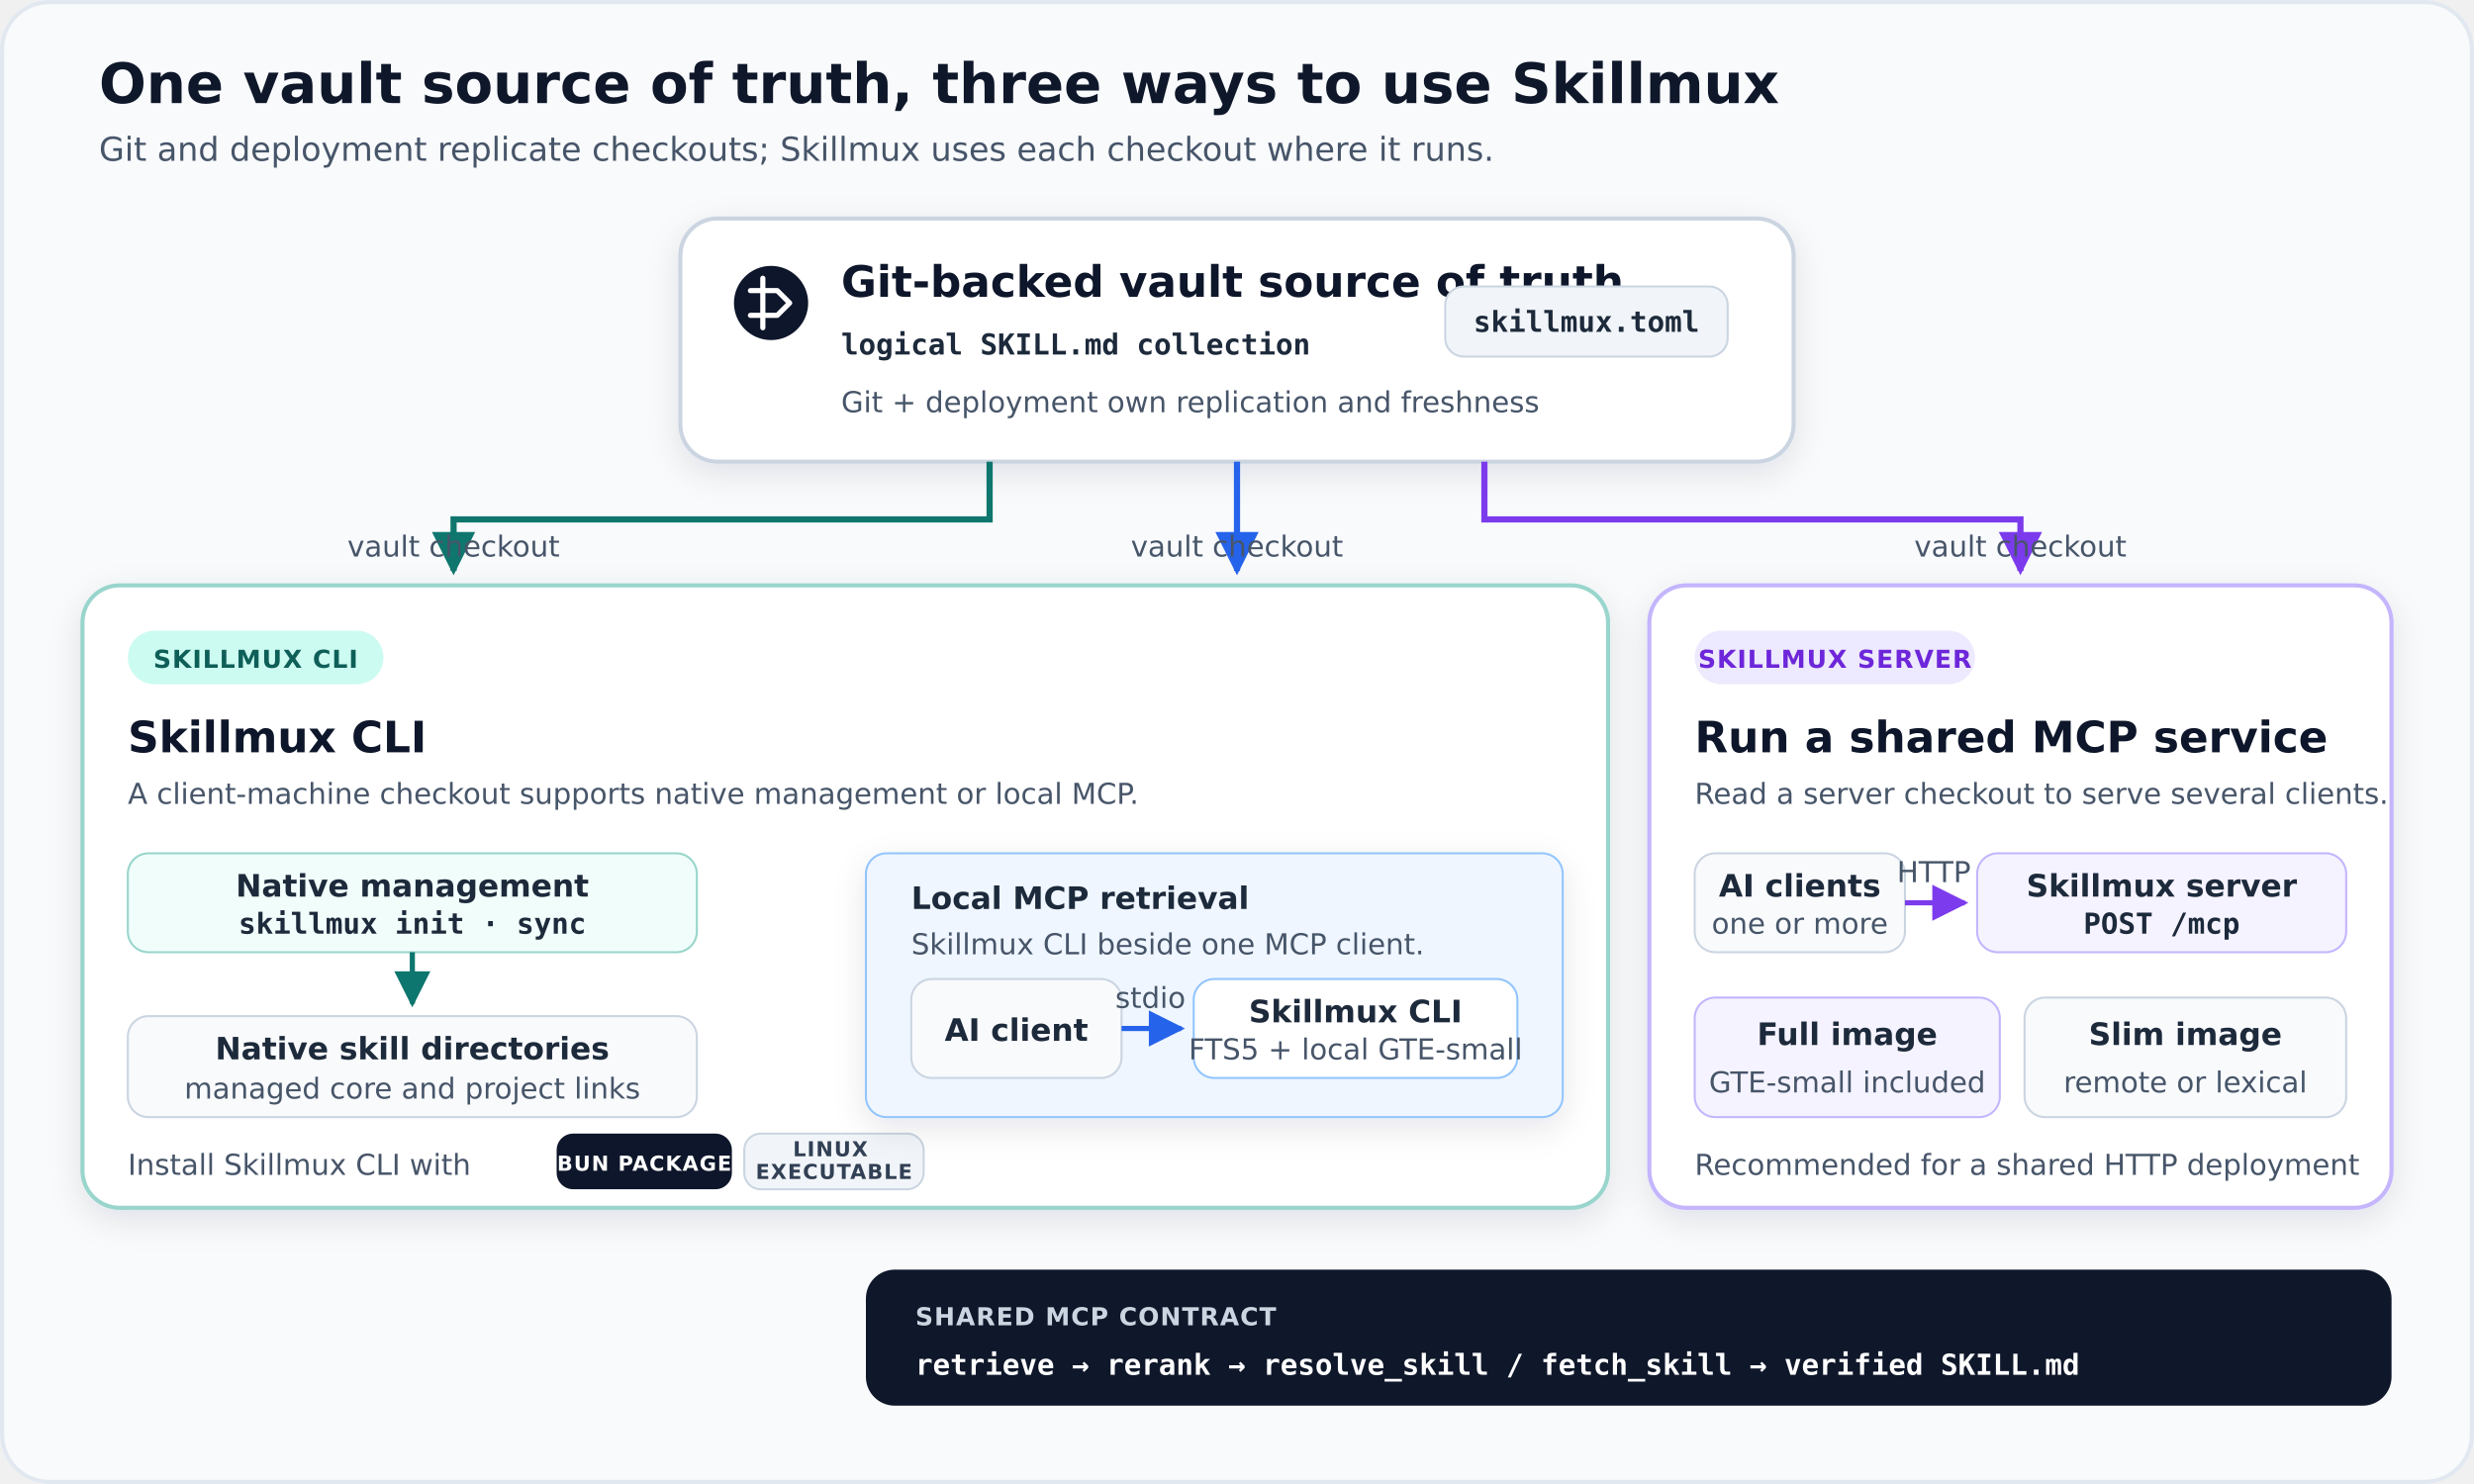
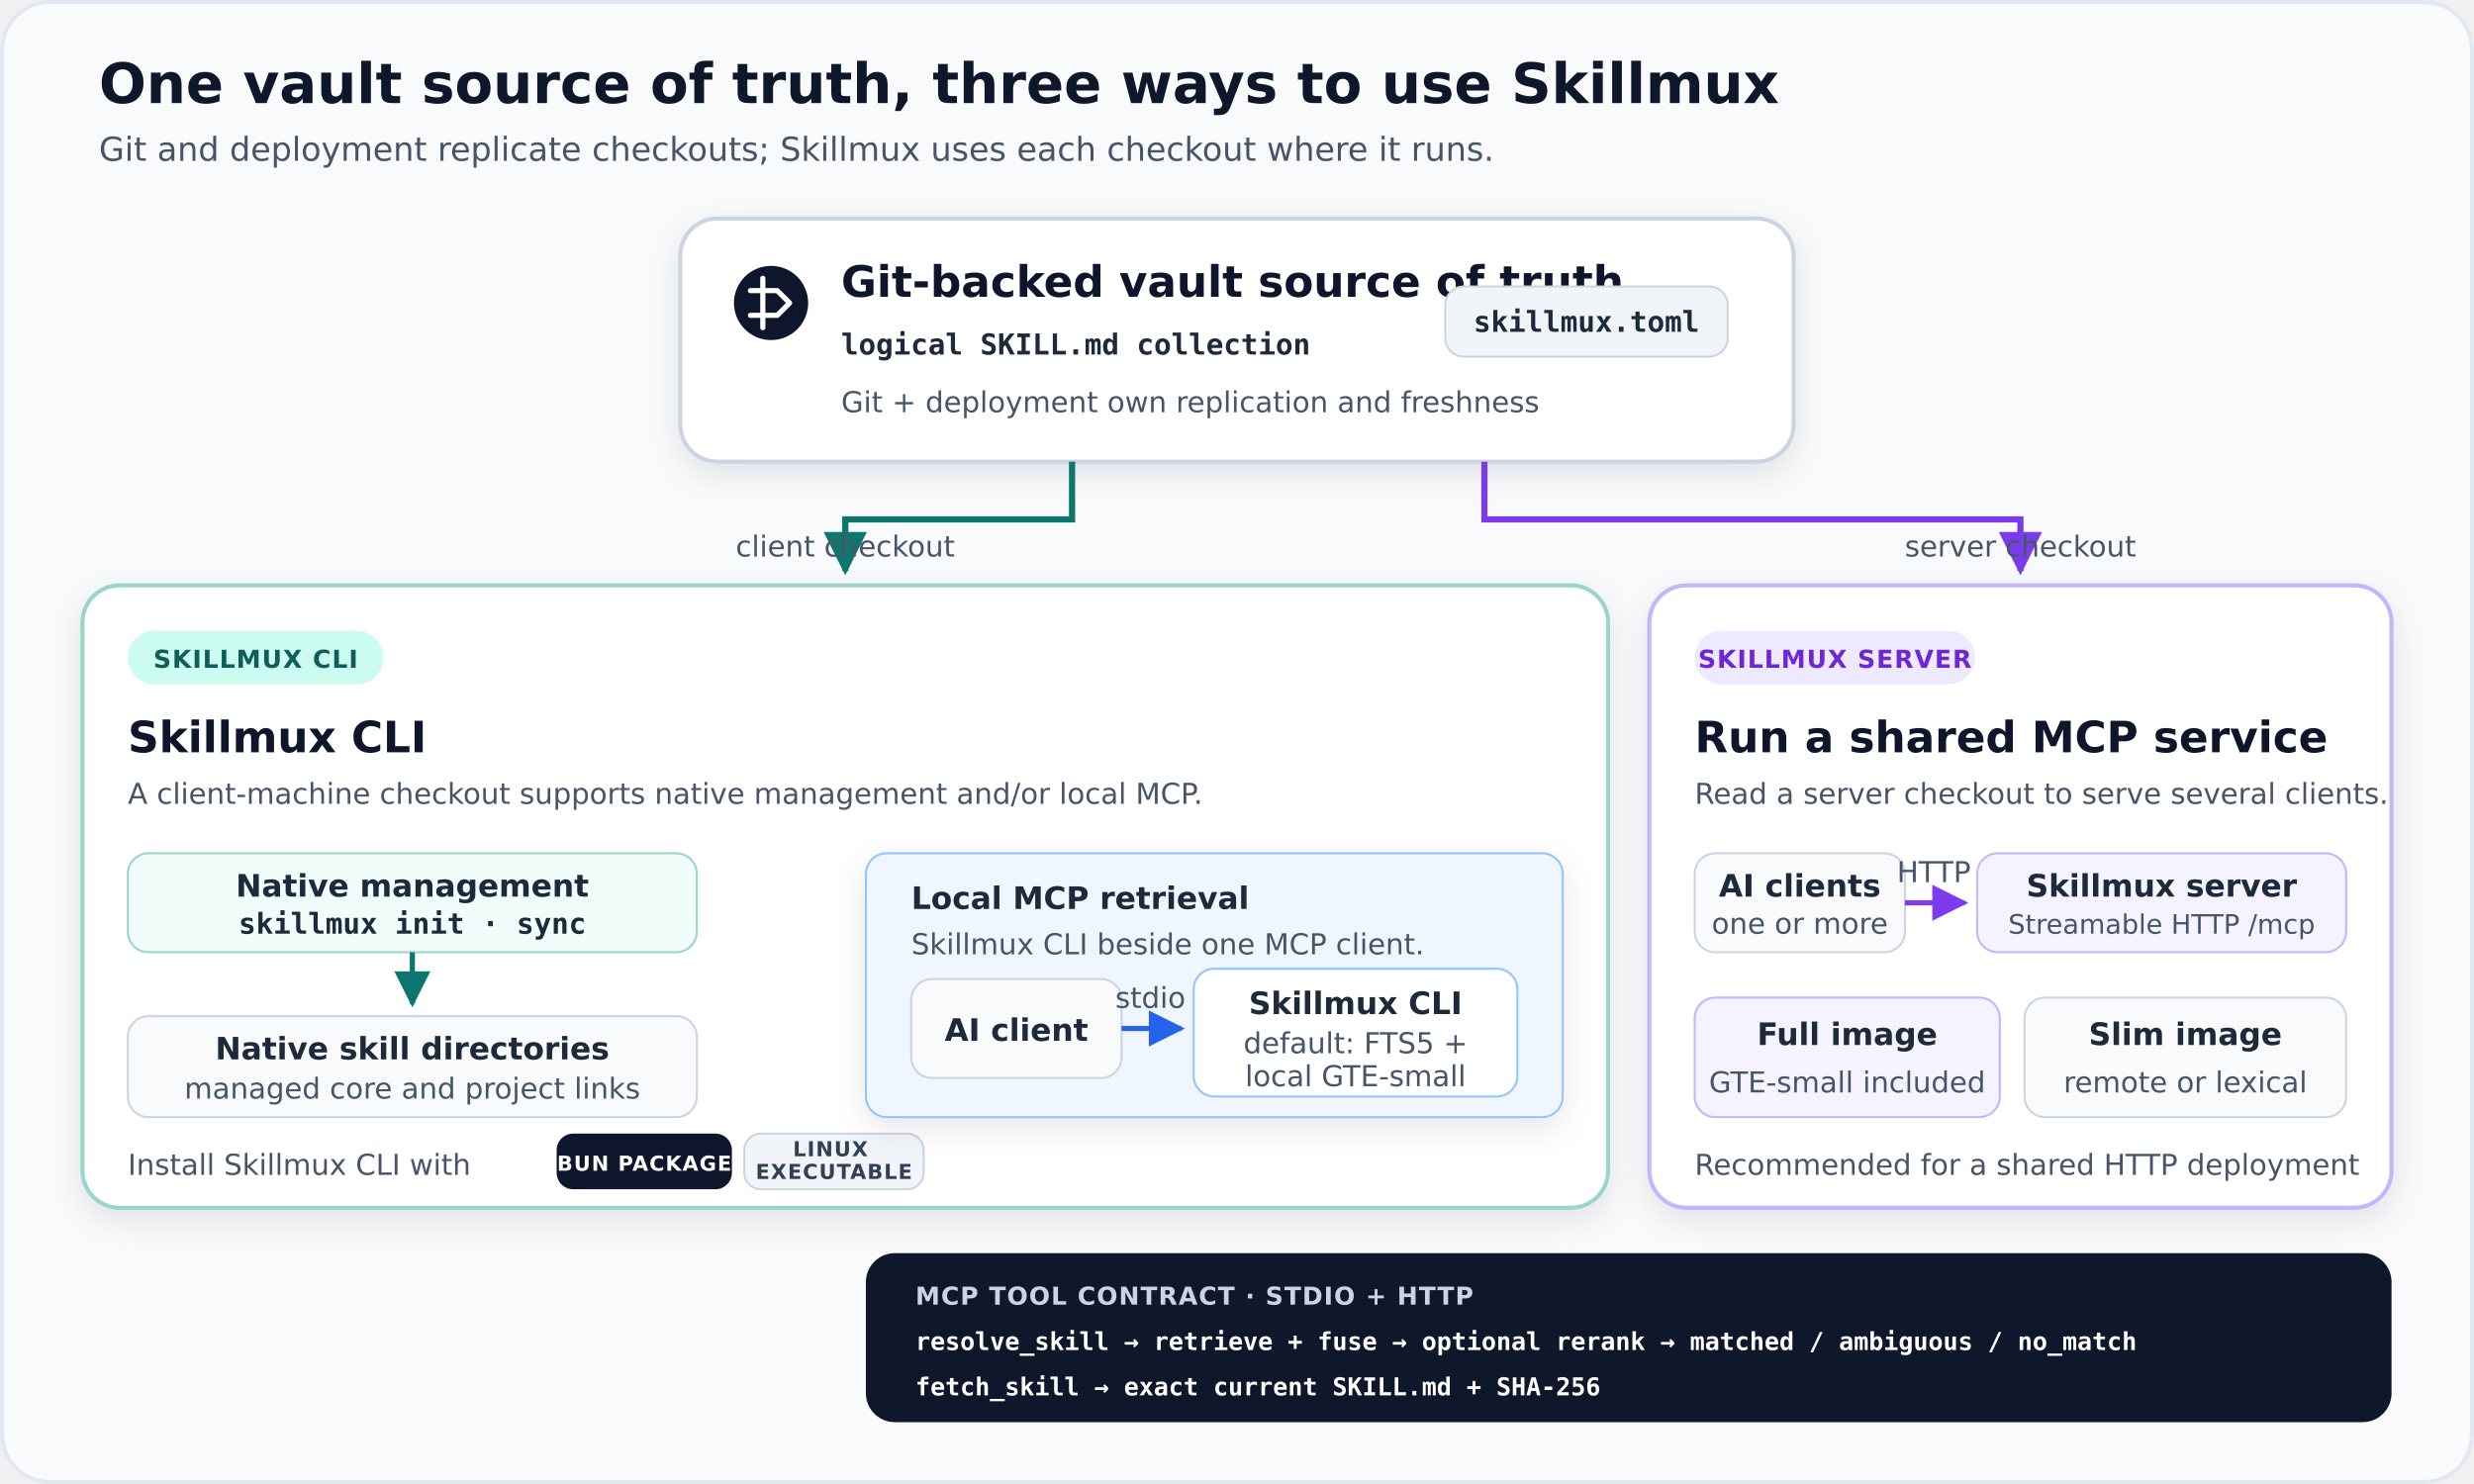
<svg xmlns="http://www.w3.org/2000/svg" viewBox="0 0 1200 720" role="img" aria-labelledby="title desc">
  <defs>
    <filter id="shadow" x="-15%" y="-15%" width="130%" height="140%">
      <feDropShadow dx="0" dy="5" stdDeviation="8" flood-color="#0f172a" flood-opacity="0.10" />
    </filter>
    <marker id="arrow-teal" viewBox="0 0 10 10" refX="9" refY="5" markerWidth="7" markerHeight="7" orient="auto">
      <path d="M0 0L10 5L0 10Z" fill="#0f766e" />
    </marker>
    <marker id="arrow-blue" viewBox="0 0 10 10" refX="9" refY="5" markerWidth="7" markerHeight="7" orient="auto">
      <path d="M0 0L10 5L0 10Z" fill="#2563eb" />
    </marker>
    <marker id="arrow-violet" viewBox="0 0 10 10" refX="9" refY="5" markerWidth="7" markerHeight="7" orient="auto">
      <path d="M0 0L10 5L0 10Z" fill="#7c3aed" />
    </marker>
    <style>
      text {
        font-family: "DejaVu Sans", Arial, sans-serif;
      }
      .title {
        font-size: 27px;
        font-weight: 750;
        fill: #0f172a;
      }
      .subtitle {
        font-size: 16px;
        font-weight: 400;
        fill: #475569;
      }
      .card-title {
        font-size: 21px;
        font-weight: 750;
        fill: #0f172a;
      }
      .label {
        font-size: 15px;
        font-weight: 650;
        fill: #1e293b;
      }
      .body {
        font-size: 14px;
        font-weight: 400;
        fill: #475569;
      }
      .mono {
        font-family: "DejaVu Sans Mono", Consolas, monospace;
        font-size: 14px;
        font-weight: 650;
        fill: #1e293b;
      }
      .mono-light {
        fill: #ffffff;
      }
      .chip {
        font-size: 12px;
        font-weight: 750;
        letter-spacing: .5px;
      }
    </style>
  </defs>
  <rect width="1200" height="720" rx="24" fill="#f8fafc" />
  <rect x="1" y="1" width="1198" height="718" rx="23" fill="none" stroke="#e2e8f0" stroke-width="2" />
  <text x="48" y="50" class="title">One vault source of truth, three ways to use Skillmux</text>
  <text x="48" y="78" class="subtitle">Git and deployment replicate checkouts; Skillmux uses each checkout where it runs.</text>
  <g filter="url(#shadow)">
    <rect x="330" y="106" width="540" height="118" rx="18" fill="#ffffff" stroke="#cbd5e1" stroke-width="2" />
    <circle cx="374" cy="147" r="18" fill="#0f172a" />
    <path d="M364 141H377L383 147L377 153H364M370 135V159" fill="none" stroke="#ffffff" stroke-width="2.5" stroke-linecap="round" stroke-linejoin="round" />
    <text x="408" y="144" class="card-title">Git-backed vault source of truth</text>
    <text x="408" y="172" class="mono">logical SKILL.md collection</text>
    <text x="408" y="200" class="body">Git + deployment own replication and freshness</text>
    <rect x="701" y="139" width="137" height="34" rx="9" fill="#f1f5f9" stroke="#cbd5e1" />
    <text x="769.5" y="161" text-anchor="middle" class="mono">skillmux.toml</text>
  </g>
-   <path d="M480 224V252H220V277" fill="none" stroke="#0f766e" stroke-width="3" marker-end="url(#arrow-teal)" />
-   <path d="M600 224V277" fill="none" stroke="#2563eb" stroke-width="3" marker-end="url(#arrow-blue)" />
+   <path d="M520 224V252H410V277" fill="none" stroke="#0f766e" stroke-width="3" marker-end="url(#arrow-teal)" />
  <path d="M720 224V252H980V277" fill="none" stroke="#7c3aed" stroke-width="3" marker-end="url(#arrow-violet)" />
-   <text x="220" y="270" text-anchor="middle" class="body">vault checkout</text>
-   <text x="600" y="270" text-anchor="middle" class="body">vault checkout</text>
-   <text x="980" y="270" text-anchor="middle" class="body">vault checkout</text>
+   <text x="410" y="270" text-anchor="middle" class="body">client checkout</text>
+   <text x="980" y="270" text-anchor="middle" class="body">server checkout</text>
  <g filter="url(#shadow)">
    <rect x="40" y="284" width="740" height="302" rx="18" fill="#ffffff" stroke="#99d5cc" stroke-width="2" />
    <rect x="62" y="306" width="124" height="26" rx="13" fill="#ccfbf1" />
    <text x="124" y="324" text-anchor="middle" class="chip" fill="#115e59">SKILLMUX CLI</text>
    <text x="62" y="365" class="card-title">Skillmux CLI</text>
-     <text x="62" y="390" class="body">A client-machine checkout supports native management or local MCP.</text>
+     <text x="62" y="390" class="body">A client-machine checkout supports native management and/or local MCP.</text>
    <rect x="62" y="414" width="276" height="48" rx="10" fill="#f0fdfa" stroke="#99d5cc" />
    <text x="200" y="435" text-anchor="middle" class="label">Native management</text>
    <text x="200" y="453" text-anchor="middle" class="mono">skillmux init · sync</text>
    <path d="M200 462V487" fill="none" stroke="#0f766e" stroke-width="2.5" marker-end="url(#arrow-teal)" />
    <rect x="62" y="493" width="276" height="49" rx="10" fill="#f8fafc" stroke="#cbd5e1" />
    <text x="200" y="514" text-anchor="middle" class="label">Native skill directories</text>
    <text x="200" y="533" text-anchor="middle" class="body">managed core and project links</text>
    <text x="62" y="570" class="body">Install Skillmux CLI with</text>
    <rect x="270" y="550" width="85" height="27" rx="8" fill="#0f172a" />
    <text x="312.5" y="568" text-anchor="middle" class="chip" style="font-size: 10px" fill="#ffffff">BUN PACKAGE</text>
    <rect x="361" y="550" width="87" height="27" rx="8" fill="#f1f5f9" stroke="#cbd5e1" />
    <text x="404.5" y="561" text-anchor="middle" class="chip" style="font-size: 10px" fill="#334155">
      <tspan x="404.5">LINUX</tspan>
      <tspan x="404.5" dy="11">EXECUTABLE</tspan>
    </text>
  </g>
  <g filter="url(#shadow)">
    <rect x="420" y="414" width="338" height="128" rx="10" fill="#eff6ff" stroke="#93c5fd" />
    <text x="442" y="441" class="label">Local MCP retrieval</text>
    <text x="442" y="463" class="body">Skillmux CLI beside one MCP client.</text>
    <rect x="442" y="475" width="102" height="48" rx="10" fill="#f8fafc" stroke="#cbd5e1" />
    <text x="493" y="505" text-anchor="middle" class="label">AI client</text>
    <path d="M544 499H573" fill="none" stroke="#2563eb" stroke-width="2.5" marker-end="url(#arrow-blue)" />
    <text x="558" y="489" text-anchor="middle" class="body">stdio</text>
-     <rect x="579" y="475" width="157" height="48" rx="10" fill="#ffffff" stroke="#93c5fd" />
-     <text x="657.5" y="496" text-anchor="middle" class="label">Skillmux CLI</text>
-     <text x="657.5" y="514" text-anchor="middle" class="body">FTS5 + local GTE-small</text>
+     <rect x="579" y="470" width="157" height="62" rx="10" fill="#ffffff" stroke="#93c5fd" />
+     <text x="657.5" y="492" text-anchor="middle" class="label">Skillmux CLI</text>
+     <text x="657.5" y="511" text-anchor="middle" class="body">default: FTS5 +</text>
+     <text x="657.5" y="527" text-anchor="middle" class="body">local GTE-small</text>
  </g>
  <g filter="url(#shadow)">
    <rect x="800" y="284" width="360" height="302" rx="18" fill="#ffffff" stroke="#c4b5fd" stroke-width="2" />
    <rect x="822" y="306" width="136" height="26" rx="13" fill="#ede9fe" />
    <text x="890" y="324" text-anchor="middle" class="chip" fill="#6d28d9">SKILLMUX SERVER</text>
    <text x="822" y="365" class="card-title">Run a shared MCP service</text>
    <text x="822" y="390" class="body">Read a server checkout to serve several clients.</text>
    <rect x="822" y="414" width="102" height="48" rx="10" fill="#f8fafc" stroke="#cbd5e1" />
    <text x="873" y="435" text-anchor="middle" class="label">AI clients</text>
    <text x="873" y="453" text-anchor="middle" class="body">one or more</text>
    <path d="M924 438H953" fill="none" stroke="#7c3aed" stroke-width="2.5" marker-end="url(#arrow-violet)" />
    <text x="938" y="428" text-anchor="middle" class="body">HTTP</text>
    <rect x="959" y="414" width="179" height="48" rx="10" fill="#f5f3ff" stroke="#c4b5fd" />
    <text x="1048.5" y="435" text-anchor="middle" class="label">Skillmux server</text>
-     <text x="1048.5" y="453" text-anchor="middle" class="mono">POST /mcp</text>
+     <text x="1048.5" y="453" text-anchor="middle" class="body" style="font-size: 13px">Streamable HTTP /mcp</text>
    <rect x="822" y="484" width="148" height="58" rx="10" fill="#f5f3ff" stroke="#c4b5fd" />
    <text x="896" y="507" text-anchor="middle" class="label">Full image</text>
    <text x="896" y="530" text-anchor="middle" class="body">GTE-small included</text>
    <rect x="982" y="484" width="156" height="58" rx="10" fill="#f8fafc" stroke="#cbd5e1" />
    <text x="1060" y="507" text-anchor="middle" class="label">Slim image</text>
    <text x="1060" y="530" text-anchor="middle" class="body">remote or lexical</text>
    <text x="822" y="570" class="body">Recommended for a shared HTTP deployment</text>
  </g>
-   <rect x="420" y="616" width="740" height="66" rx="14" fill="#0f172a" />
-   <text x="444" y="643" class="chip" fill="#cbd5e1">SHARED MCP CONTRACT</text>
-   <text x="444" y="667" class="mono mono-light">retrieve → rerank → resolve_skill / fetch_skill → verified SKILL.md</text>
+   <rect x="420" y="608" width="740" height="82" rx="14" fill="#0f172a" />
+   <text x="444" y="633" class="chip" fill="#cbd5e1">MCP TOOL CONTRACT · STDIO + HTTP</text>
+   <text x="444" y="655" class="mono mono-light" style="font-size: 12px">resolve_skill → retrieve + fuse → optional rerank → matched / ambiguous / no_match</text>
+   <text x="444" y="677" class="mono mono-light" style="font-size: 12px">fetch_skill → exact current SKILL.md + SHA-256</text>
</svg>
